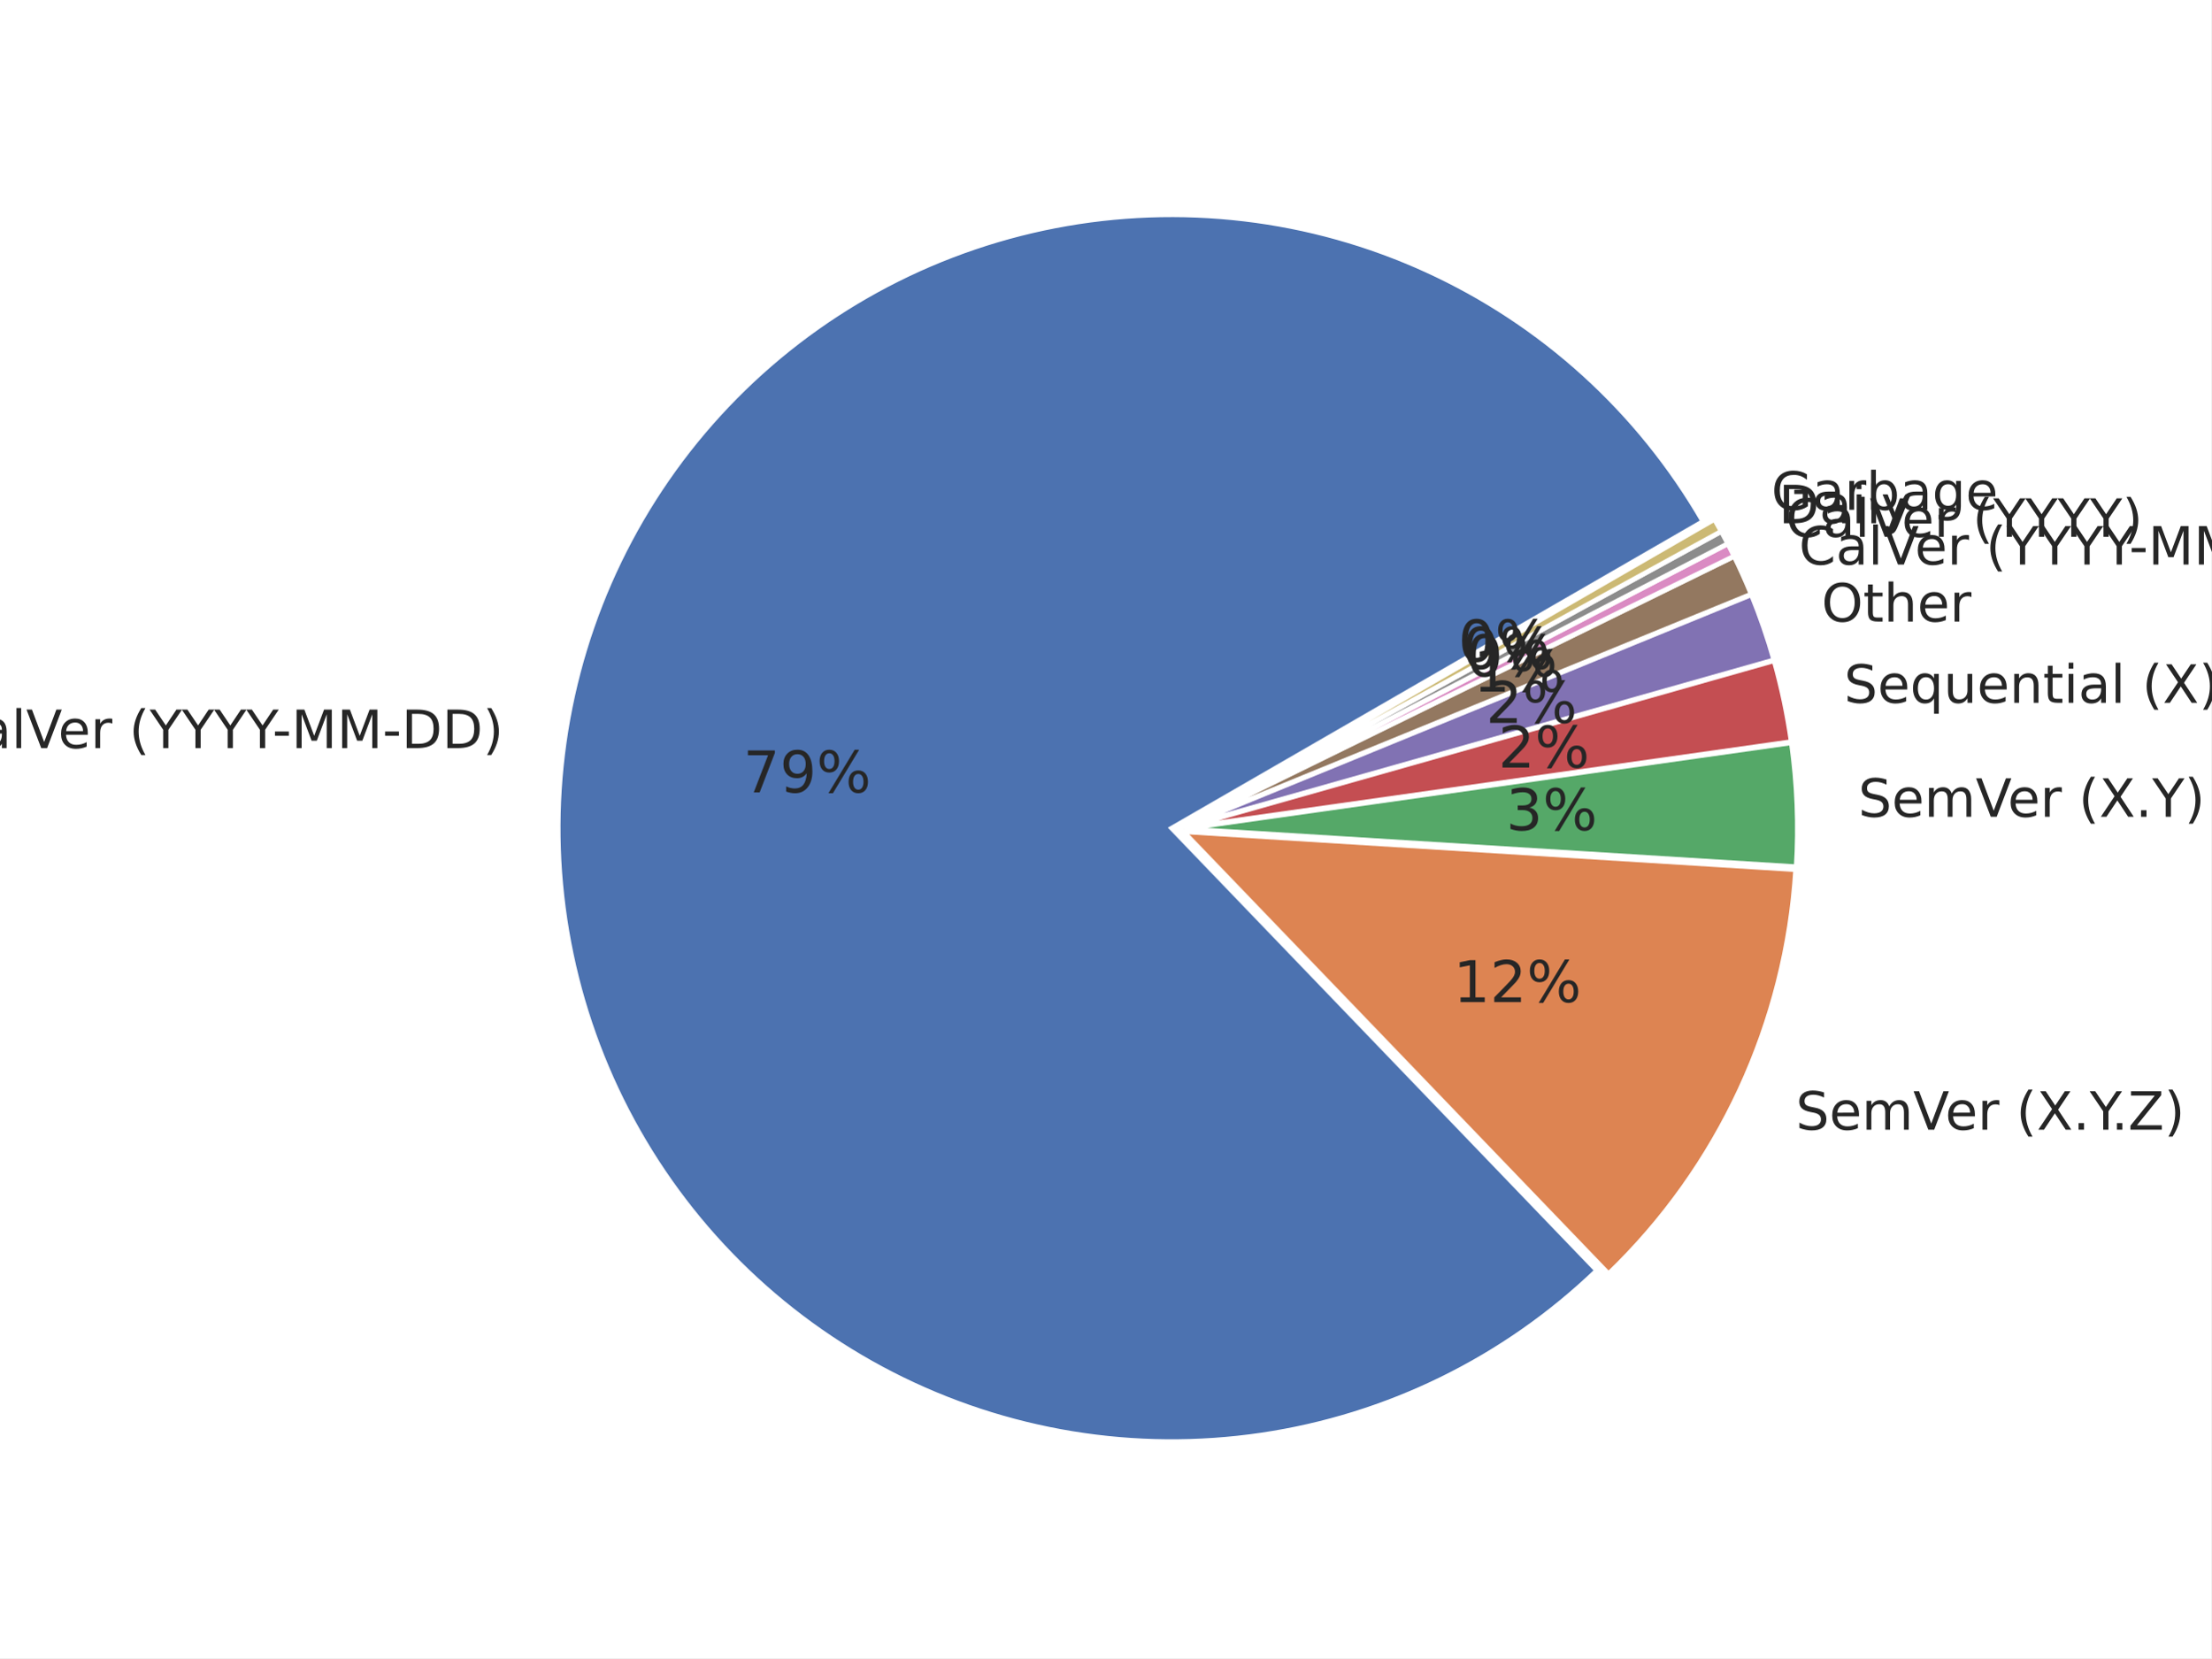
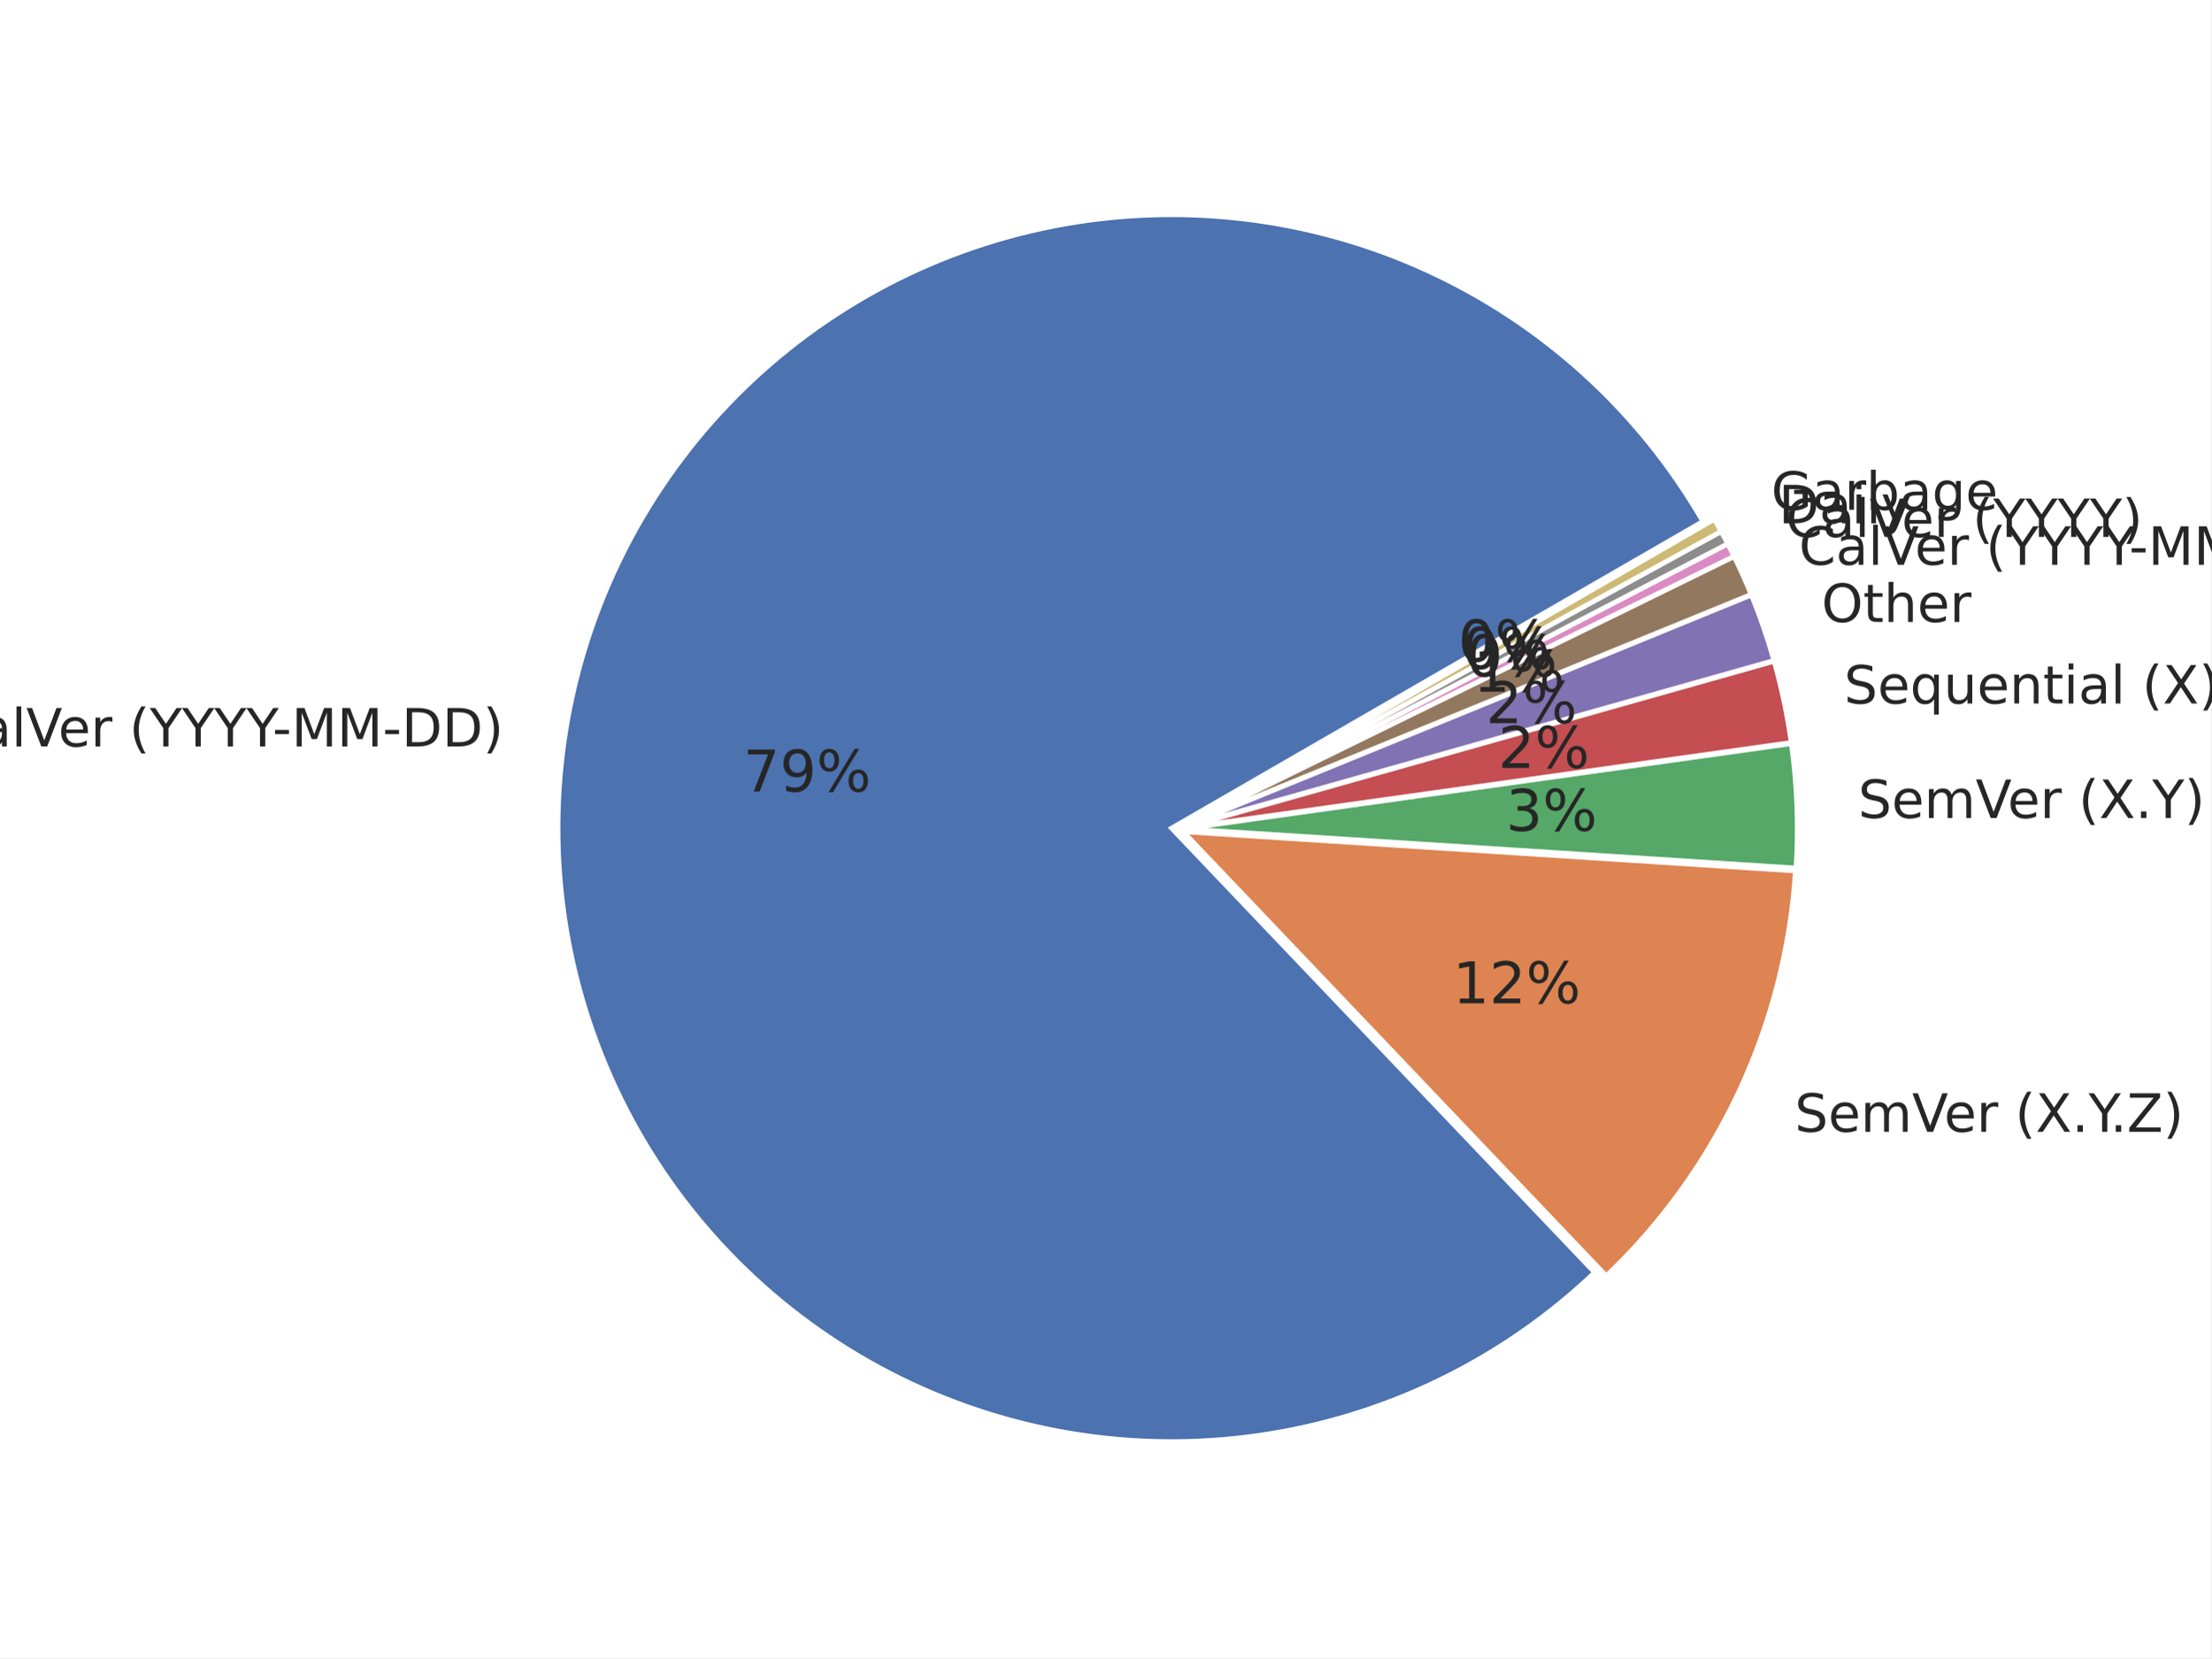
<svg xmlns="http://www.w3.org/2000/svg" xmlns:xlink="http://www.w3.org/1999/xlink" height="345.6pt" version="1.1" viewBox="0 0 460.8 345.6" width="460.8pt">
  <defs>
    <style type="text/css">*{stroke-linecap:butt;stroke-linejoin:round;}</style>
  </defs>
  <g id="figure_1">
    <g id="patch_1">
      <path d="M 0 345.6  L 460.8 345.6  L 460.8 0  L 0 0  z " style="fill:#ffffff;" />
    </g>
    <g id="axes_1">
      <g id="matplotlib.axis_1" />
      <g id="matplotlib.axis_2" />
      <g id="patch_2">
-         <path d="M 354.919 108.685  C 348.307 97.231 339.957 86.873 330.169 77.98  C 320.381 69.086 309.272 61.765 297.239 56.277  C 285.206 50.789 272.395 47.201 259.262 45.641  C 246.129 44.081 232.834 44.568 219.85 47.084  C 206.867 49.6 194.352 54.116 182.753 60.469  C 171.153 66.821 160.61 74.936 151.498 84.521  C 142.386 94.106 134.817 105.048 129.059 116.954  C 123.302 128.86 119.427 141.587 117.571 154.682  C 115.716 167.776 115.903 181.079 118.126 194.116  C 120.349 207.153 124.582 219.766 130.672 231.506  C 136.762 243.245 144.637 253.969 154.014 263.294  C 163.392 272.619 174.16 280.433 185.934 286.457  C 197.707 292.481 210.344 296.642 223.393 298.792  C 236.442 300.942 249.746 301.054 262.83 299.125  C 275.914 297.196 288.619 293.249 300.493 287.425  C 312.366 281.6 323.265 273.969 332.799 264.804  L 244.179 172.621  L 354.919 108.685  z " style="fill:#4c72b0;stroke:#ffffff;stroke-linejoin:miter;" />
+         <path d="M 354.891 108.682  C 348.285 97.239 339.945 86.89 330.169 78.002  C 320.393 69.114 309.298 61.795 297.28 56.306  C 285.262 50.816 272.466 47.222 259.347 45.652  C 246.229 44.082 232.946 44.554 219.972 47.052  C 206.998 49.55 194.489 54.044 182.892 60.374  C 171.294 66.703 160.748 74.792 151.628 84.352  C 142.508 93.912 134.924 104.828 129.148 116.71  C 123.371 128.593 119.471 141.299 117.586 154.376  C 115.701 167.453 115.855 180.744 118.041 193.774  C 120.227 206.804 124.419 219.417 130.468 231.163  C 136.517 242.909 144.35 253.647 153.689 262.994  C 163.027 272.341 173.757 280.184 185.498 286.245  C 197.238 292.305 209.847 296.509 222.875 298.707  C 235.903 300.906 249.194 301.071 262.273 299.199  C 275.351 297.326 288.061 293.438 299.949 287.673  C 311.837 281.907 322.76 274.334 332.329 265.223  L 244.15 172.618  L 354.891 108.682  z " style="fill:#4c72b0;stroke:#ffffff;stroke-linejoin:miter;" />
      </g>
      <g id="patch_3">
-         <path d="M 335.225 265.52  C 346.676 254.512 355.976 241.466 362.648 227.052  C 369.32 212.637 373.249 197.105 374.232 181.251  L 246.605 173.337  L 335.225 265.52  z " style="fill:#dd8452;stroke:#ffffff;stroke-linejoin:miter;" />
+         <path d="M 334.753 265.947  C 346.298 254.954 355.686 241.898 362.432 227.455  C 369.178 213.011 373.164 197.433 374.184 181.524  L 246.574 173.341  L 334.753 265.947  z " style="fill:#dd8452;stroke:#ffffff;stroke-linejoin:miter;" />
      </g>
      <g id="patch_4">
-         <path d="M 374.349 180.664  C 374.617 176.352 374.665 172.029 374.495 167.711  C 374.325 163.394 373.936 159.088 373.33 154.811  L 246.722 172.75  L 374.349 180.664  z " style="fill:#55a868;stroke:#ffffff;stroke-linejoin:miter;" />
+         <path d="M 374.304 180.935  C 374.581 176.608 374.638 172.269 374.475 167.936  C 374.312 163.603 373.928 159.281 373.326 154.987  L 246.694 172.752  L 374.304 180.935  z " style="fill:#55a868;stroke:#ffffff;stroke-linejoin:miter;" />
      </g>
      <g id="patch_5">
-         <path d="M 373.303 154.597  C 372.899 151.745 372.399 148.908 371.803 146.09  C 371.208 143.273 370.517 140.476 369.733 137.705  L 246.696 172.536  L 373.303 154.597  z " style="fill:#c44e52;stroke:#ffffff;stroke-linejoin:miter;" />
+         <path d="M 373.299 154.772  C 372.898 151.91 372.399 149.062 371.805 146.234  C 371.21 143.405 370.52 140.598 369.735 137.816  L 246.667 172.537  L 373.299 154.772  z " style="fill:#c44e52;stroke:#ffffff;stroke-linejoin:miter;" />
      </g>
      <g id="patch_6">
-         <path d="M 369.69 137.552  C 369.037 135.243 368.318 132.953 367.535 130.684  C 366.753 128.415 365.906 126.169 364.997 123.948  L 246.654 172.383  L 369.69 137.552  z " style="fill:#8172b3;stroke:#ffffff;stroke-linejoin:miter;" />
+         <path d="M 369.693 137.663  C 369.039 135.345 368.319 133.045 367.536 130.768  C 366.752 128.491 365.904 126.236 364.992 124.006  L 246.625 172.384  L 369.693 137.663  z " style="fill:#8172b3;stroke:#ffffff;stroke-linejoin:miter;" />
      </g>
      <g id="patch_7">
-         <path d="M 364.955 123.841  C 364.41 122.508 363.842 121.185 363.252 119.871  C 362.662 118.558 362.049 117.255 361.415 115.962  L 246.611 172.276  L 364.955 123.841  z " style="fill:#937860;stroke:#ffffff;stroke-linejoin:miter;" />
+         <path d="M 364.95 123.899  C 364.403 122.561 363.834 121.233 363.242 119.914  C 362.65 118.596 362.036 117.288 361.4 115.99  L 246.583 172.276  L 364.95 123.899  z " style="fill:#937860;stroke:#ffffff;stroke-linejoin:miter;" />
      </g>
      <g id="patch_8">
-         <path d="M 361.39 115.91  C 361.179 115.479 360.965 115.049 360.749 114.621  C 360.533 114.192 360.314 113.765 360.093 113.339  L 246.586 172.224  L 361.39 115.91  z " style="fill:#da8bc3;stroke:#ffffff;stroke-linejoin:miter;" />
+         <path d="M 361.375 115.938  C 361.163 115.506 360.949 115.074 360.732 114.644  C 360.515 114.214 360.296 113.785 360.074 113.358  L 246.558 172.224  L 361.375 115.938  z " style="fill:#da8bc3;stroke:#ffffff;stroke-linejoin:miter;" />
      </g>
      <g id="patch_9">
-         <path d="M 360.08 113.313  C 359.859 112.887 359.635 112.463 359.41 112.039  C 359.184 111.616 358.956 111.193 358.725 110.772  L 246.573 172.198  L 360.08 113.313  z " style="fill:#8c8c8c;stroke:#ffffff;stroke-linejoin:miter;" />
+         <path d="M 360.061 113.332  C 359.839 112.904 359.615 112.478 359.388 112.053  C 359.162 111.628 358.933 111.204 358.701 110.782  L 246.544 172.199  L 360.061 113.332  z " style="fill:#8c8c8c;stroke:#ffffff;stroke-linejoin:miter;" />
      </g>
      <g id="patch_10">
-         <path d="M 358.711 110.747  C 358.481 110.326 358.248 109.906 358.013 109.488  C 357.777 109.07 357.54 108.653 357.3 108.237  L 246.559 172.173  L 358.711 110.747  z " style="fill:#ccb974;stroke:#ffffff;stroke-linejoin:miter;" />
+         <path d="M 358.688 110.756  C 358.456 110.334 358.222 109.913 357.986 109.493  C 357.75 109.073 357.512 108.654 357.271 108.237  L 246.53 172.173  L 358.688 110.756  z " style="fill:#ccb974;stroke:#ffffff;stroke-linejoin:miter;" />
      </g>
      <g id="text_1">
-         <g style="fill:#262626;" transform="translate(-12.03673 155.9231)scale(0.11 -0.11)">
+         <g style="fill:#262626;" transform="translate(-12.01754 155.5873)scale(0.11 -0.11)">
          <defs>
            <path d="M 64.406 67.281  L 64.406 56.891  Q 59.422 61.531 53.781 63.812  Q 48.141 66.109 41.797 66.109  Q 29.297 66.109 22.656 58.469  Q 16.016 50.828 16.016 36.375  Q 16.016 21.969 22.656 14.328  Q 29.297 6.688 41.797 6.688  Q 48.141 6.688 53.781 8.984  Q 59.422 11.281 64.406 15.922  L 64.406 5.609  Q 59.234 2.094 53.438 0.328  Q 47.656 -1.422 41.219 -1.422  Q 24.656 -1.422 15.125 8.703  Q 5.609 18.844 5.609 36.375  Q 5.609 53.953 15.125 64.078  Q 24.656 74.219 41.219 74.219  Q 47.75 74.219 53.531 72.484  Q 59.328 70.75 64.406 67.281  z " id="DejaVuSans-67" />
            <path d="M 34.281 27.484  Q 23.391 27.484 19.188 25  Q 14.984 22.516 14.984 16.5  Q 14.984 11.719 18.141 8.906  Q 21.297 6.109 26.703 6.109  Q 34.188 6.109 38.703 11.406  Q 43.219 16.703 43.219 25.484  L 43.219 27.484  z M 52.203 31.203  L 52.203 0  L 43.219 0  L 43.219 8.297  Q 40.141 3.328 35.547 0.953  Q 30.953 -1.422 24.312 -1.422  Q 15.922 -1.422 10.953 3.297  Q 6 8.016 6 15.922  Q 6 25.141 12.172 29.828  Q 18.359 34.516 30.609 34.516  L 43.219 34.516  L 43.219 35.406  Q 43.219 41.609 39.141 45  Q 35.062 48.391 27.688 48.391  Q 23 48.391 18.547 47.266  Q 14.109 46.141 10.016 43.891  L 10.016 52.203  Q 14.938 54.109 19.578 55.047  Q 24.219 56 28.609 56  Q 40.484 56 46.344 49.844  Q 52.203 43.703 52.203 31.203  z " id="DejaVuSans-97" />
            <path d="M 9.422 75.984  L 18.406 75.984  L 18.406 0  L 9.422 0  z " id="DejaVuSans-108" />
            <path d="M 28.609 0  L 0.781 72.906  L 11.078 72.906  L 34.188 11.531  L 57.328 72.906  L 67.578 72.906  L 39.797 0  z " id="DejaVuSans-86" />
            <path d="M 56.203 29.594  L 56.203 25.203  L 14.891 25.203  Q 15.484 15.922 20.484 11.062  Q 25.484 6.203 34.422 6.203  Q 39.594 6.203 44.453 7.469  Q 49.312 8.734 54.109 11.281  L 54.109 2.781  Q 49.266 0.734 44.188 -0.344  Q 39.109 -1.422 33.891 -1.422  Q 20.797 -1.422 13.156 6.188  Q 5.516 13.812 5.516 26.812  Q 5.516 40.234 12.766 48.109  Q 20.016 56 32.328 56  Q 43.359 56 49.781 48.891  Q 56.203 41.797 56.203 29.594  z M 47.219 32.234  Q 47.125 39.594 43.094 43.984  Q 39.062 48.391 32.422 48.391  Q 24.906 48.391 20.391 44.141  Q 15.875 39.891 15.188 32.172  z " id="DejaVuSans-101" />
            <path d="M 41.109 46.297  Q 39.594 47.172 37.812 47.578  Q 36.031 48 33.891 48  Q 26.266 48 22.188 43.047  Q 18.109 38.094 18.109 28.812  L 18.109 0  L 9.078 0  L 9.078 54.688  L 18.109 54.688  L 18.109 46.188  Q 20.953 51.172 25.484 53.578  Q 30.031 56 36.531 56  Q 37.453 56 38.578 55.875  Q 39.703 55.766 41.062 55.516  z " id="DejaVuSans-114" />
            <path id="DejaVuSans-32" />
            <path d="M 31 75.875  Q 24.469 64.656 21.281 53.656  Q 18.109 42.672 18.109 31.391  Q 18.109 20.125 21.312 9.062  Q 24.516 -2 31 -13.188  L 23.188 -13.188  Q 15.875 -1.703 12.234 9.375  Q 8.594 20.453 8.594 31.391  Q 8.594 42.281 12.203 53.312  Q 15.828 64.359 23.188 75.875  z " id="DejaVuSans-40" />
            <path d="M -0.203 72.906  L 10.406 72.906  L 30.609 42.922  L 50.688 72.906  L 61.281 72.906  L 35.5 34.719  L 35.5 0  L 25.594 0  L 25.594 34.719  z " id="DejaVuSans-89" />
            <path d="M 4.891 31.391  L 31.203 31.391  L 31.203 23.391  L 4.891 23.391  z " id="DejaVuSans-45" />
            <path d="M 9.812 72.906  L 24.516 72.906  L 43.109 23.297  L 61.812 72.906  L 76.516 72.906  L 76.516 0  L 66.891 0  L 66.891 64.016  L 48.094 14.016  L 38.188 14.016  L 19.391 64.016  L 19.391 0  L 9.812 0  z " id="DejaVuSans-77" />
            <path d="M 19.672 64.797  L 19.672 8.109  L 31.594 8.109  Q 46.688 8.109 53.688 14.938  Q 60.688 21.781 60.688 36.531  Q 60.688 51.172 53.688 57.984  Q 46.688 64.797 31.594 64.797  z M 9.812 72.906  L 30.078 72.906  Q 51.266 72.906 61.172 64.094  Q 71.094 55.281 71.094 36.531  Q 71.094 17.672 61.125 8.828  Q 51.172 0 30.078 0  L 9.812 0  z " id="DejaVuSans-68" />
            <path d="M 8.016 75.875  L 15.828 75.875  Q 23.141 64.359 26.781 53.312  Q 30.422 42.281 30.422 31.391  Q 30.422 20.453 26.781 9.375  Q 23.141 -1.703 15.828 -13.188  L 8.016 -13.188  Q 14.5 -2 17.703 9.062  Q 20.906 20.125 20.906 31.391  Q 20.906 42.672 17.703 53.656  Q 14.5 64.656 8.016 75.875  z " id="DejaVuSans-41" />
          </defs>
          <use xlink:href="#DejaVuSans-67" />
          <use x="69.824" xlink:href="#DejaVuSans-97" />
          <use x="131.104" xlink:href="#DejaVuSans-108" />
          <use x="158.887" xlink:href="#DejaVuSans-86" />
          <use x="219.545" xlink:href="#DejaVuSans-101" />
          <use x="281.068" xlink:href="#DejaVuSans-114" />
          <use x="322.182" xlink:href="#DejaVuSans-32" />
          <use x="353.969" xlink:href="#DejaVuSans-40" />
          <use x="392.982" xlink:href="#DejaVuSans-89" />
          <use x="454.066" xlink:href="#DejaVuSans-89" />
          <use x="515.15" xlink:href="#DejaVuSans-89" />
          <use x="576.234" xlink:href="#DejaVuSans-89" />
          <use x="625.443" xlink:href="#DejaVuSans-45" />
          <use x="661.527" xlink:href="#DejaVuSans-77" />
          <use x="747.807" xlink:href="#DejaVuSans-77" />
          <use x="834.086" xlink:href="#DejaVuSans-45" />
          <use x="870.17" xlink:href="#DejaVuSans-68" />
          <use x="947.172" xlink:href="#DejaVuSans-68" />
          <use x="1024.174" xlink:href="#DejaVuSans-41" />
        </g>
      </g>
      <g id="text_2">
-         <g style="fill:#262626;" transform="translate(154.8782 165.1685)scale(0.12 -0.12)">
+         <g style="fill:#262626;" transform="translate(154.8758 164.984)scale(0.12 -0.12)">
          <defs>
            <path d="M 8.203 72.906  L 55.078 72.906  L 55.078 68.703  L 28.609 0  L 18.312 0  L 43.219 64.594  L 8.203 64.594  z " id="DejaVuSans-55" />
            <path d="M 10.984 1.516  L 10.984 10.5  Q 14.703 8.734 18.5 7.812  Q 22.312 6.891 25.984 6.891  Q 35.75 6.891 40.891 13.453  Q 46.047 20.016 46.781 33.406  Q 43.953 29.203 39.594 26.953  Q 35.25 24.703 29.984 24.703  Q 19.047 24.703 12.672 31.312  Q 6.297 37.938 6.297 49.422  Q 6.297 60.641 12.938 67.422  Q 19.578 74.219 30.609 74.219  Q 43.266 74.219 49.922 64.516  Q 56.594 54.828 56.594 36.375  Q 56.594 19.141 48.406 8.859  Q 40.234 -1.422 26.422 -1.422  Q 22.703 -1.422 18.891 -0.688  Q 15.094 0.047 10.984 1.516  z M 30.609 32.422  Q 37.25 32.422 41.125 36.953  Q 45.016 41.5 45.016 49.422  Q 45.016 57.281 41.125 61.844  Q 37.25 66.406 30.609 66.406  Q 23.969 66.406 20.094 61.844  Q 16.219 57.281 16.219 49.422  Q 16.219 41.5 20.094 36.953  Q 23.969 32.422 30.609 32.422  z " id="DejaVuSans-57" />
            <path d="M 72.703 32.078  Q 68.453 32.078 66.031 28.469  Q 63.625 24.859 63.625 18.406  Q 63.625 12.062 66.031 8.422  Q 68.453 4.781 72.703 4.781  Q 76.859 4.781 79.266 8.422  Q 81.688 12.062 81.688 18.406  Q 81.688 24.812 79.266 28.438  Q 76.859 32.078 72.703 32.078  z M 72.703 38.281  Q 80.422 38.281 84.953 32.906  Q 89.5 27.547 89.5 18.406  Q 89.5 9.281 84.938 3.922  Q 80.375 -1.422 72.703 -1.422  Q 64.891 -1.422 60.344 3.922  Q 55.812 9.281 55.812 18.406  Q 55.812 27.594 60.375 32.938  Q 64.938 38.281 72.703 38.281  z M 22.312 68.016  Q 18.109 68.016 15.688 64.375  Q 13.281 60.75 13.281 54.391  Q 13.281 47.953 15.672 44.328  Q 18.062 40.719 22.312 40.719  Q 26.562 40.719 28.969 44.328  Q 31.391 47.953 31.391 54.391  Q 31.391 60.688 28.953 64.344  Q 26.516 68.016 22.312 68.016  z M 66.406 74.219  L 74.219 74.219  L 28.609 -1.422  L 20.797 -1.422  z M 22.312 74.219  Q 30.031 74.219 34.609 68.875  Q 39.203 63.531 39.203 54.391  Q 39.203 45.172 34.641 39.844  Q 30.078 34.516 22.312 34.516  Q 14.547 34.516 10.031 39.859  Q 5.516 45.219 5.516 54.391  Q 5.516 63.484 10.047 68.844  Q 14.594 74.219 22.312 74.219  z " id="DejaVuSans-37" />
          </defs>
          <use xlink:href="#DejaVuSans-55" />
          <use x="63.623" xlink:href="#DejaVuSans-57" />
          <use x="127.246" xlink:href="#DejaVuSans-37" />
        </g>
      </g>
      <g id="text_3">
-         <g style="fill:#262626;" transform="translate(374.2525 235.4585)scale(0.11 -0.11)">
+         <g style="fill:#262626;" transform="translate(374.0177 235.9016)scale(0.11 -0.11)">
          <defs>
            <path d="M 53.516 70.516  L 53.516 60.891  Q 47.906 63.578 42.922 64.891  Q 37.938 66.219 33.297 66.219  Q 25.25 66.219 20.875 63.094  Q 16.5 59.969 16.5 54.203  Q 16.5 49.359 19.406 46.891  Q 22.312 44.438 30.422 42.922  L 36.375 41.703  Q 47.406 39.594 52.656 34.297  Q 57.906 29 57.906 20.125  Q 57.906 9.516 50.797 4.047  Q 43.703 -1.422 29.984 -1.422  Q 24.812 -1.422 18.969 -0.25  Q 13.141 0.922 6.891 3.219  L 6.891 13.375  Q 12.891 10.016 18.656 8.297  Q 24.422 6.594 29.984 6.594  Q 38.422 6.594 43.016 9.906  Q 47.609 13.234 47.609 19.391  Q 47.609 24.75 44.312 27.781  Q 41.016 30.812 33.5 32.328  L 27.484 33.5  Q 16.453 35.688 11.516 40.375  Q 6.594 45.062 6.594 53.422  Q 6.594 63.094 13.406 68.656  Q 20.219 74.219 32.172 74.219  Q 37.312 74.219 42.625 73.281  Q 47.953 72.359 53.516 70.516  z " id="DejaVuSans-83" />
            <path d="M 52 44.188  Q 55.375 50.25 60.062 53.125  Q 64.75 56 71.094 56  Q 79.641 56 84.281 50.016  Q 88.922 44.047 88.922 33.016  L 88.922 0  L 79.891 0  L 79.891 32.719  Q 79.891 40.578 77.094 44.375  Q 74.312 48.188 68.609 48.188  Q 61.625 48.188 57.562 43.547  Q 53.516 38.922 53.516 30.906  L 53.516 0  L 44.484 0  L 44.484 32.719  Q 44.484 40.625 41.703 44.406  Q 38.922 48.188 33.109 48.188  Q 26.219 48.188 22.156 43.531  Q 18.109 38.875 18.109 30.906  L 18.109 0  L 9.078 0  L 9.078 54.688  L 18.109 54.688  L 18.109 46.188  Q 21.188 51.219 25.484 53.609  Q 29.781 56 35.688 56  Q 41.656 56 45.828 52.969  Q 50 49.953 52 44.188  z " id="DejaVuSans-109" />
            <path d="M 6.297 72.906  L 16.891 72.906  L 35.016 45.797  L 53.219 72.906  L 63.812 72.906  L 40.375 37.891  L 65.375 0  L 54.781 0  L 34.281 31  L 13.625 0  L 2.984 0  L 29 38.922  z " id="DejaVuSans-88" />
            <path d="M 10.688 12.406  L 21 12.406  L 21 0  L 10.688 0  z " id="DejaVuSans-46" />
            <path d="M 5.609 72.906  L 62.891 72.906  L 62.891 65.375  L 16.797 8.297  L 64.016 8.297  L 64.016 0  L 4.5 0  L 4.5 7.516  L 50.594 64.594  L 5.609 64.594  z " id="DejaVuSans-90" />
          </defs>
          <use xlink:href="#DejaVuSans-83" />
          <use x="63.477" xlink:href="#DejaVuSans-101" />
          <use x="125" xlink:href="#DejaVuSans-109" />
          <use x="222.412" xlink:href="#DejaVuSans-86" />
          <use x="283.07" xlink:href="#DejaVuSans-101" />
          <use x="344.594" xlink:href="#DejaVuSans-114" />
          <use x="385.707" xlink:href="#DejaVuSans-32" />
          <use x="417.494" xlink:href="#DejaVuSans-40" />
          <use x="456.508" xlink:href="#DejaVuSans-88" />
          <use x="525.014" xlink:href="#DejaVuSans-46" />
          <use x="556.801" xlink:href="#DejaVuSans-89" />
          <use x="597.635" xlink:href="#DejaVuSans-46" />
          <use x="629.422" xlink:href="#DejaVuSans-90" />
          <use x="697.928" xlink:href="#DejaVuSans-41" />
        </g>
      </g>
      <g id="text_4">
-         <g style="fill:#262626;" transform="translate(302.895 208.8771)scale(0.12 -0.12)">
+         <g style="fill:#262626;" transform="translate(302.753 209.1207)scale(0.12 -0.12)">
          <defs>
            <path d="M 12.406 8.297  L 28.516 8.297  L 28.516 63.922  L 10.984 60.406  L 10.984 69.391  L 28.422 72.906  L 38.281 72.906  L 38.281 8.297  L 54.391 8.297  L 54.391 0  L 12.406 0  z " id="DejaVuSans-49" />
            <path d="M 19.188 8.297  L 53.609 8.297  L 53.609 0  L 7.328 0  L 7.328 8.297  Q 12.938 14.109 22.625 23.891  Q 32.328 33.688 34.812 36.531  Q 39.547 41.844 41.422 45.531  Q 43.312 49.219 43.312 52.781  Q 43.312 58.594 39.234 62.25  Q 35.156 65.922 28.609 65.922  Q 23.969 65.922 18.812 64.312  Q 13.672 62.703 7.812 59.422  L 7.812 69.391  Q 13.766 71.781 18.938 73  Q 24.125 74.219 28.422 74.219  Q 39.75 74.219 46.484 68.547  Q 53.219 62.891 53.219 53.422  Q 53.219 48.922 51.531 44.891  Q 49.859 40.875 45.406 35.406  Q 44.188 33.984 37.641 27.219  Q 31.109 20.453 19.188 8.297  z " id="DejaVuSans-50" />
          </defs>
          <use xlink:href="#DejaVuSans-49" />
          <use x="63.623" xlink:href="#DejaVuSans-50" />
          <use x="127.246" xlink:href="#DejaVuSans-37" />
        </g>
      </g>
      <g id="text_5">
-         <g style="fill:#262626;" transform="translate(387.2724 170.2429)scale(0.11 -0.11)">
+         <g style="fill:#262626;" transform="translate(387.2532 170.4899)scale(0.11 -0.11)">
          <use xlink:href="#DejaVuSans-83" />
          <use x="63.477" xlink:href="#DejaVuSans-101" />
          <use x="125" xlink:href="#DejaVuSans-109" />
          <use x="222.412" xlink:href="#DejaVuSans-86" />
          <use x="283.07" xlink:href="#DejaVuSans-101" />
          <use x="344.594" xlink:href="#DejaVuSans-114" />
          <use x="385.707" xlink:href="#DejaVuSans-32" />
          <use x="417.494" xlink:href="#DejaVuSans-40" />
          <use x="456.508" xlink:href="#DejaVuSans-88" />
          <use x="525.014" xlink:href="#DejaVuSans-46" />
          <use x="556.801" xlink:href="#DejaVuSans-89" />
          <use x="617.885" xlink:href="#DejaVuSans-41" />
        </g>
      </g>
      <g id="text_6">
-         <g style="fill:#262626;" transform="translate(313.8676 173.0379)scale(0.12 -0.12)">
+         <g style="fill:#262626;" transform="translate(313.8441 173.1737)scale(0.12 -0.12)">
          <defs>
            <path d="M 40.578 39.312  Q 47.656 37.797 51.625 33  Q 55.609 28.219 55.609 21.188  Q 55.609 10.406 48.188 4.484  Q 40.766 -1.422 27.094 -1.422  Q 22.516 -1.422 17.656 -0.516  Q 12.797 0.391 7.625 2.203  L 7.625 11.719  Q 11.719 9.328 16.594 8.109  Q 21.484 6.891 26.812 6.891  Q 36.078 6.891 40.938 10.547  Q 45.797 14.203 45.797 21.188  Q 45.797 27.641 41.281 31.266  Q 36.766 34.906 28.719 34.906  L 20.219 34.906  L 20.219 43.016  L 29.109 43.016  Q 36.375 43.016 40.234 45.922  Q 44.094 48.828 44.094 54.297  Q 44.094 59.906 40.109 62.906  Q 36.141 65.922 28.719 65.922  Q 24.656 65.922 20.016 65.031  Q 15.375 64.156 9.812 62.312  L 9.812 71.094  Q 15.438 72.656 20.344 73.438  Q 25.25 74.219 29.594 74.219  Q 40.828 74.219 47.359 69.109  Q 53.906 64.016 53.906 55.328  Q 53.906 49.266 50.438 45.094  Q 46.969 40.922 40.578 39.312  z " id="DejaVuSans-51" />
          </defs>
          <use xlink:href="#DejaVuSans-51" />
          <use x="63.623" xlink:href="#DejaVuSans-37" />
        </g>
      </g>
      <g id="text_7">
-         <g style="fill:#262626;" transform="translate(384.3141 146.4811)scale(0.11 -0.11)">
+         <g style="fill:#262626;" transform="translate(384.3185 146.6386)scale(0.11 -0.11)">
          <defs>
            <path d="M 14.797 27.297  Q 14.797 17.391 18.875 11.75  Q 22.953 6.109 30.078 6.109  Q 37.203 6.109 41.297 11.75  Q 45.406 17.391 45.406 27.297  Q 45.406 37.203 41.297 42.844  Q 37.203 48.484 30.078 48.484  Q 22.953 48.484 18.875 42.844  Q 14.797 37.203 14.797 27.297  z M 45.406 8.203  Q 42.578 3.328 38.25 0.953  Q 33.938 -1.422 27.875 -1.422  Q 17.969 -1.422 11.734 6.484  Q 5.516 14.406 5.516 27.297  Q 5.516 40.188 11.734 48.094  Q 17.969 56 27.875 56  Q 33.938 56 38.25 53.625  Q 42.578 51.266 45.406 46.391  L 45.406 54.688  L 54.391 54.688  L 54.391 -20.797  L 45.406 -20.797  z " id="DejaVuSans-113" />
            <path d="M 8.5 21.578  L 8.5 54.688  L 17.484 54.688  L 17.484 21.922  Q 17.484 14.156 20.5 10.266  Q 23.531 6.391 29.594 6.391  Q 36.859 6.391 41.078 11.031  Q 45.312 15.672 45.312 23.688  L 45.312 54.688  L 54.297 54.688  L 54.297 0  L 45.312 0  L 45.312 8.406  Q 42.047 3.422 37.719 1  Q 33.406 -1.422 27.688 -1.422  Q 18.266 -1.422 13.375 4.438  Q 8.5 10.297 8.5 21.578  z M 31.109 56  z " id="DejaVuSans-117" />
            <path d="M 54.891 33.016  L 54.891 0  L 45.906 0  L 45.906 32.719  Q 45.906 40.484 42.875 44.328  Q 39.844 48.188 33.797 48.188  Q 26.516 48.188 22.312 43.547  Q 18.109 38.922 18.109 30.906  L 18.109 0  L 9.078 0  L 9.078 54.688  L 18.109 54.688  L 18.109 46.188  Q 21.344 51.125 25.703 53.562  Q 30.078 56 35.797 56  Q 45.219 56 50.047 50.172  Q 54.891 44.344 54.891 33.016  z " id="DejaVuSans-110" />
            <path d="M 18.312 70.219  L 18.312 54.688  L 36.812 54.688  L 36.812 47.703  L 18.312 47.703  L 18.312 18.016  Q 18.312 11.328 20.141 9.422  Q 21.969 7.516 27.594 7.516  L 36.812 7.516  L 36.812 0  L 27.594 0  Q 17.188 0 13.234 3.875  Q 9.281 7.766 9.281 18.016  L 9.281 47.703  L 2.688 47.703  L 2.688 54.688  L 9.281 54.688  L 9.281 70.219  z " id="DejaVuSans-116" />
            <path d="M 9.422 54.688  L 18.406 54.688  L 18.406 0  L 9.422 0  z M 9.422 75.984  L 18.406 75.984  L 18.406 64.594  L 9.422 64.594  z " id="DejaVuSans-105" />
          </defs>
          <use xlink:href="#DejaVuSans-83" />
          <use x="63.477" xlink:href="#DejaVuSans-101" />
          <use x="125" xlink:href="#DejaVuSans-113" />
          <use x="188.477" xlink:href="#DejaVuSans-117" />
          <use x="251.855" xlink:href="#DejaVuSans-101" />
          <use x="313.379" xlink:href="#DejaVuSans-110" />
          <use x="376.758" xlink:href="#DejaVuSans-116" />
          <use x="415.967" xlink:href="#DejaVuSans-105" />
          <use x="443.75" xlink:href="#DejaVuSans-97" />
          <use x="505.029" xlink:href="#DejaVuSans-108" />
          <use x="532.812" xlink:href="#DejaVuSans-32" />
          <use x="564.6" xlink:href="#DejaVuSans-40" />
          <use x="603.613" xlink:href="#DejaVuSans-88" />
          <use x="672.119" xlink:href="#DejaVuSans-41" />
        </g>
      </g>
      <g id="text_8">
-         <g style="fill:#262626;" transform="translate(312.2419 159.9797)scale(0.12 -0.12)">
+         <g style="fill:#262626;" transform="translate(312.2313 160.0662)scale(0.12 -0.12)">
          <use xlink:href="#DejaVuSans-50" />
          <use x="63.623" xlink:href="#DejaVuSans-37" />
        </g>
      </g>
      <g id="text_9">
-         <g style="fill:#262626;" transform="translate(379.6236 129.5493)scale(0.11 -0.11)">
+         <g style="fill:#262626;" transform="translate(379.6267 129.6417)scale(0.11 -0.11)">
          <defs>
            <path d="M 39.406 66.219  Q 28.656 66.219 22.328 58.203  Q 16.016 50.203 16.016 36.375  Q 16.016 22.609 22.328 14.594  Q 28.656 6.594 39.406 6.594  Q 50.141 6.594 56.422 14.594  Q 62.703 22.609 62.703 36.375  Q 62.703 50.203 56.422 58.203  Q 50.141 66.219 39.406 66.219  z M 39.406 74.219  Q 54.734 74.219 63.906 63.938  Q 73.094 53.656 73.094 36.375  Q 73.094 19.141 63.906 8.859  Q 54.734 -1.422 39.406 -1.422  Q 24.031 -1.422 14.812 8.828  Q 5.609 19.094 5.609 36.375  Q 5.609 53.656 14.812 63.938  Q 24.031 74.219 39.406 74.219  z " id="DejaVuSans-79" />
            <path d="M 54.891 33.016  L 54.891 0  L 45.906 0  L 45.906 32.719  Q 45.906 40.484 42.875 44.328  Q 39.844 48.188 33.797 48.188  Q 26.516 48.188 22.312 43.547  Q 18.109 38.922 18.109 30.906  L 18.109 0  L 9.078 0  L 9.078 75.984  L 18.109 75.984  L 18.109 46.188  Q 21.344 51.125 25.703 53.562  Q 30.078 56 35.797 56  Q 45.219 56 50.047 50.172  Q 54.891 44.344 54.891 33.016  z " id="DejaVuSans-104" />
          </defs>
          <use xlink:href="#DejaVuSans-79" />
          <use x="78.711" xlink:href="#DejaVuSans-116" />
          <use x="117.92" xlink:href="#DejaVuSans-104" />
          <use x="181.299" xlink:href="#DejaVuSans-101" />
          <use x="242.822" xlink:href="#DejaVuSans-114" />
        </g>
      </g>
      <g id="text_10">
-         <g style="fill:#262626;" transform="translate(309.6642 150.6748)scale(0.12 -0.12)">
+         <g style="fill:#262626;" transform="translate(309.6529 150.7256)scale(0.12 -0.12)">
          <use xlink:href="#DejaVuSans-50" />
          <use x="63.623" xlink:href="#DejaVuSans-37" />
        </g>
      </g>
      <g id="text_11">
-         <g style="fill:#262626;" transform="translate(374.9157 117.6663)scale(0.11 -0.11)">
+         <g style="fill:#262626;" transform="translate(374.9081 117.7135)scale(0.11 -0.11)">
          <use xlink:href="#DejaVuSans-67" />
          <use x="69.824" xlink:href="#DejaVuSans-97" />
          <use x="131.104" xlink:href="#DejaVuSans-108" />
          <use x="158.887" xlink:href="#DejaVuSans-86" />
          <use x="219.545" xlink:href="#DejaVuSans-101" />
          <use x="281.068" xlink:href="#DejaVuSans-114" />
          <use x="322.182" xlink:href="#DejaVuSans-32" />
          <use x="353.969" xlink:href="#DejaVuSans-40" />
          <use x="392.982" xlink:href="#DejaVuSans-89" />
          <use x="454.066" xlink:href="#DejaVuSans-89" />
          <use x="515.15" xlink:href="#DejaVuSans-89" />
          <use x="576.234" xlink:href="#DejaVuSans-89" />
          <use x="625.443" xlink:href="#DejaVuSans-45" />
          <use x="661.527" xlink:href="#DejaVuSans-77" />
          <use x="747.807" xlink:href="#DejaVuSans-77" />
          <use x="834.086" xlink:href="#DejaVuSans-41" />
        </g>
      </g>
      <g id="text_12">
-         <g style="fill:#262626;" transform="translate(307.077 144.1445)scale(0.12 -0.12)">
+         <g style="fill:#262626;" transform="translate(307.0598 144.1704)scale(0.12 -0.12)">
          <use xlink:href="#DejaVuSans-49" />
          <use x="63.623" xlink:href="#DejaVuSans-37" />
        </g>
      </g>
      <g id="text_13">
-         <g style="fill:#262626;" transform="translate(372.1653 111.8958)scale(0.11 -0.11)">
+         <g style="fill:#262626;" transform="translate(372.1495 111.9214)scale(0.11 -0.11)">
          <use xlink:href="#DejaVuSans-67" />
          <use x="69.824" xlink:href="#DejaVuSans-97" />
          <use x="131.104" xlink:href="#DejaVuSans-108" />
          <use x="158.887" xlink:href="#DejaVuSans-86" />
          <use x="219.545" xlink:href="#DejaVuSans-101" />
          <use x="281.068" xlink:href="#DejaVuSans-114" />
          <use x="322.182" xlink:href="#DejaVuSans-32" />
          <use x="353.969" xlink:href="#DejaVuSans-40" />
          <use x="392.982" xlink:href="#DejaVuSans-89" />
          <use x="454.066" xlink:href="#DejaVuSans-89" />
          <use x="515.15" xlink:href="#DejaVuSans-89" />
          <use x="576.234" xlink:href="#DejaVuSans-89" />
          <use x="637.318" xlink:href="#DejaVuSans-41" />
        </g>
      </g>
      <g id="text_14">
-         <g style="fill:#262626;" transform="translate(305.5655 140.9733)scale(0.12 -0.12)">
+         <g style="fill:#262626;" transform="translate(305.5438 140.9874)scale(0.12 -0.12)">
          <defs>
            <path d="M 31.781 66.406  Q 24.172 66.406 20.328 58.906  Q 16.5 51.422 16.5 36.375  Q 16.5 21.391 20.328 13.891  Q 24.172 6.391 31.781 6.391  Q 39.453 6.391 43.281 13.891  Q 47.125 21.391 47.125 36.375  Q 47.125 51.422 43.281 58.906  Q 39.453 66.406 31.781 66.406  z M 31.781 74.219  Q 44.047 74.219 50.516 64.516  Q 56.984 54.828 56.984 36.375  Q 56.984 17.969 50.516 8.266  Q 44.047 -1.422 31.781 -1.422  Q 19.531 -1.422 13.062 8.266  Q 6.594 17.969 6.594 36.375  Q 6.594 54.828 13.062 64.516  Q 19.531 74.219 31.781 74.219  z " id="DejaVuSans-48" />
          </defs>
          <use xlink:href="#DejaVuSans-48" />
          <use x="63.623" xlink:href="#DejaVuSans-37" />
        </g>
      </g>
      <g id="text_15">
-         <g style="fill:#262626;" transform="translate(370.6933 109.0584)scale(0.11 -0.11)">
+         <g style="fill:#262626;" transform="translate(370.6727 109.0736)scale(0.11 -0.11)">
          <defs>
            <path d="M 32.172 -5.078  Q 28.375 -14.844 24.75 -17.812  Q 21.141 -20.797 15.094 -20.797  L 7.906 -20.797  L 7.906 -13.281  L 13.188 -13.281  Q 16.891 -13.281 18.938 -11.516  Q 21 -9.766 23.484 -3.219  L 25.094 0.875  L 2.984 54.688  L 12.5 54.688  L 29.594 11.922  L 46.688 54.688  L 56.203 54.688  z " id="DejaVuSans-121" />
          </defs>
          <use xlink:href="#DejaVuSans-68" />
          <use x="77.002" xlink:href="#DejaVuSans-97" />
          <use x="138.281" xlink:href="#DejaVuSans-105" />
          <use x="166.064" xlink:href="#DejaVuSans-108" />
          <use x="193.848" xlink:href="#DejaVuSans-121" />
        </g>
      </g>
      <g id="text_16">
-         <g style="fill:#262626;" transform="translate(304.7566 139.414)scale(0.12 -0.12)">
+         <g style="fill:#262626;" transform="translate(304.7323 139.4224)scale(0.12 -0.12)">
          <use xlink:href="#DejaVuSans-48" />
          <use x="63.623" xlink:href="#DejaVuSans-37" />
        </g>
      </g>
      <g id="text_17">
-         <g style="fill:#262626;" transform="translate(369.1579 106.2549)scale(0.11 -0.11)">
+         <g style="fill:#262626;" transform="translate(369.1319 106.26)scale(0.11 -0.11)">
          <defs>
            <path d="M 59.516 10.406  L 59.516 29.984  L 43.406 29.984  L 43.406 38.094  L 69.281 38.094  L 69.281 6.781  Q 63.578 2.734 56.688 0.656  Q 49.812 -1.422 42 -1.422  Q 24.906 -1.422 15.25 8.562  Q 5.609 18.562 5.609 36.375  Q 5.609 54.25 15.25 64.234  Q 24.906 74.219 42 74.219  Q 49.125 74.219 55.547 72.453  Q 61.969 70.703 67.391 67.281  L 67.391 56.781  Q 61.922 61.422 55.766 63.766  Q 49.609 66.109 42.828 66.109  Q 29.438 66.109 22.719 58.641  Q 16.016 51.172 16.016 36.375  Q 16.016 21.625 22.719 14.156  Q 29.438 6.688 42.828 6.688  Q 48.047 6.688 52.141 7.594  Q 56.25 8.5 59.516 10.406  z " id="DejaVuSans-71" />
            <path d="M 48.688 27.297  Q 48.688 37.203 44.609 42.844  Q 40.531 48.484 33.406 48.484  Q 26.266 48.484 22.188 42.844  Q 18.109 37.203 18.109 27.297  Q 18.109 17.391 22.188 11.75  Q 26.266 6.109 33.406 6.109  Q 40.531 6.109 44.609 11.75  Q 48.688 17.391 48.688 27.297  z M 18.109 46.391  Q 20.953 51.266 25.266 53.625  Q 29.594 56 35.594 56  Q 45.562 56 51.781 48.094  Q 58.016 40.188 58.016 27.297  Q 58.016 14.406 51.781 6.484  Q 45.562 -1.422 35.594 -1.422  Q 29.594 -1.422 25.266 0.953  Q 20.953 3.328 18.109 8.203  L 18.109 0  L 9.078 0  L 9.078 75.984  L 18.109 75.984  z " id="DejaVuSans-98" />
            <path d="M 45.406 27.984  Q 45.406 37.75 41.375 43.109  Q 37.359 48.484 30.078 48.484  Q 22.859 48.484 18.828 43.109  Q 14.797 37.75 14.797 27.984  Q 14.797 18.266 18.828 12.891  Q 22.859 7.516 30.078 7.516  Q 37.359 7.516 41.375 12.891  Q 45.406 18.266 45.406 27.984  z M 54.391 6.781  Q 54.391 -7.172 48.188 -13.984  Q 42 -20.797 29.203 -20.797  Q 24.469 -20.797 20.266 -20.094  Q 16.062 -19.391 12.109 -17.922  L 12.109 -9.188  Q 16.062 -11.328 19.922 -12.344  Q 23.781 -13.375 27.781 -13.375  Q 36.625 -13.375 41.016 -8.766  Q 45.406 -4.156 45.406 5.172  L 45.406 9.625  Q 42.625 4.781 38.281 2.391  Q 33.938 0 27.875 0  Q 17.828 0 11.672 7.656  Q 5.516 15.328 5.516 27.984  Q 5.516 40.672 11.672 48.328  Q 17.828 56 27.875 56  Q 33.938 56 38.281 53.609  Q 42.625 51.219 45.406 46.391  L 45.406 54.688  L 54.391 54.688  z " id="DejaVuSans-103" />
          </defs>
          <use xlink:href="#DejaVuSans-71" />
          <use x="77.49" xlink:href="#DejaVuSans-97" />
          <use x="138.77" xlink:href="#DejaVuSans-114" />
          <use x="179.883" xlink:href="#DejaVuSans-98" />
          <use x="243.359" xlink:href="#DejaVuSans-97" />
          <use x="304.639" xlink:href="#DejaVuSans-103" />
          <use x="368.115" xlink:href="#DejaVuSans-101" />
        </g>
      </g>
      <g id="text_18">
-         <g style="fill:#262626;" transform="translate(303.9128 137.8734)scale(0.12 -0.12)">
+         <g style="fill:#262626;" transform="translate(303.8855 137.8761)scale(0.12 -0.12)">
          <use xlink:href="#DejaVuSans-48" />
          <use x="63.623" xlink:href="#DejaVuSans-37" />
        </g>
      </g>
    </g>
  </g>
</svg>
